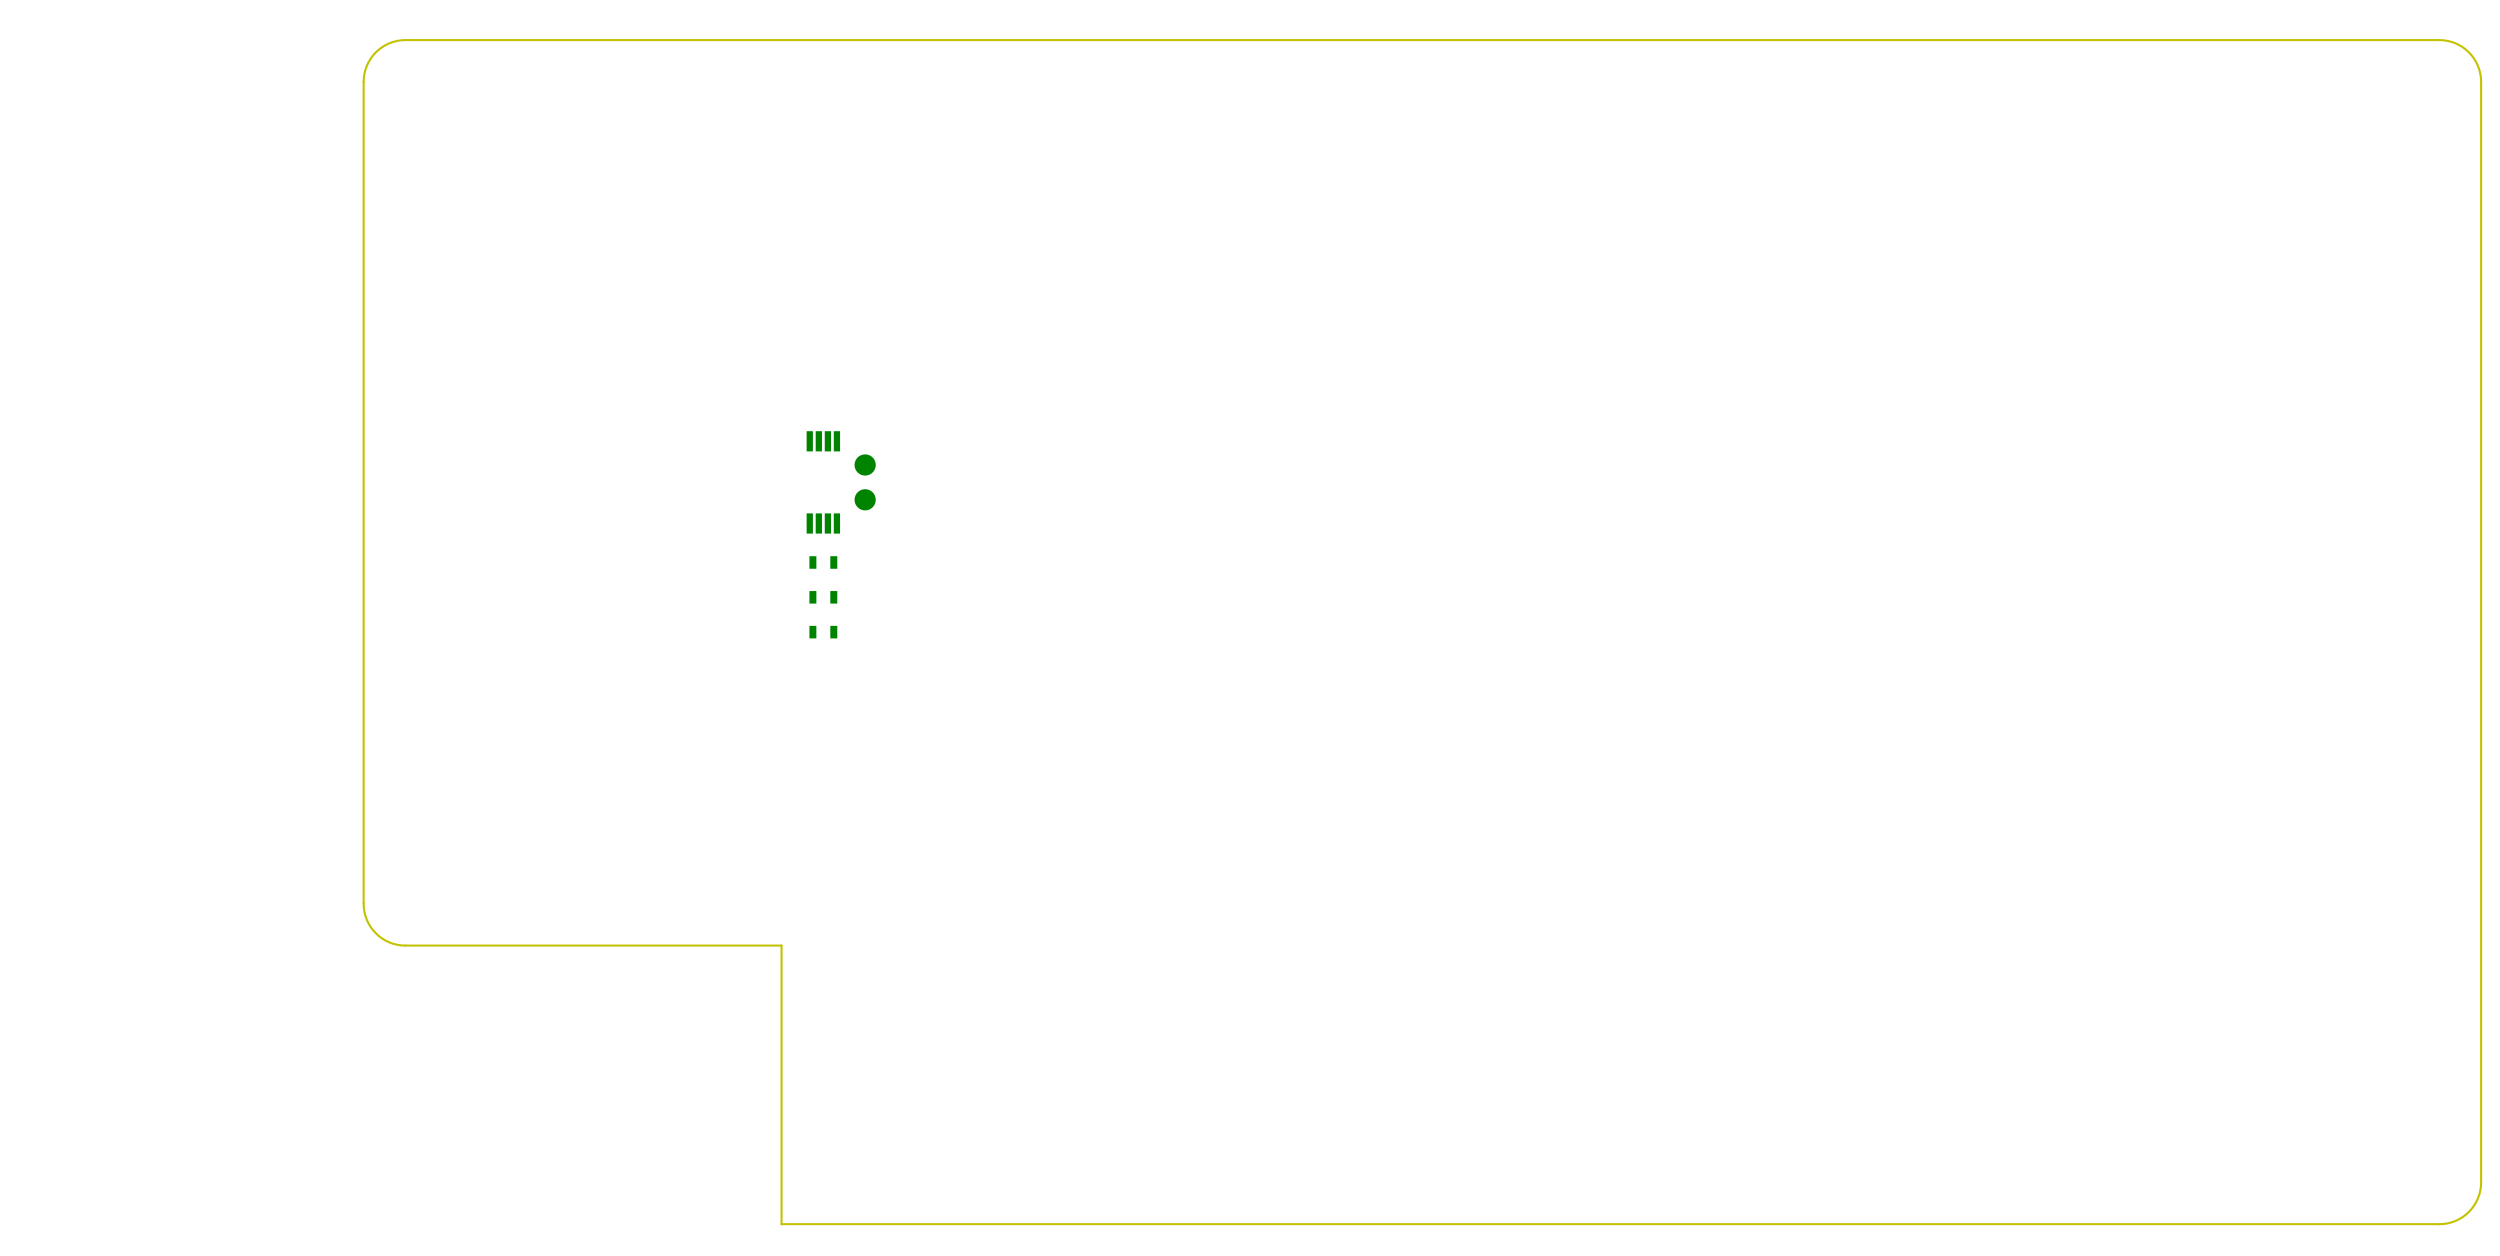
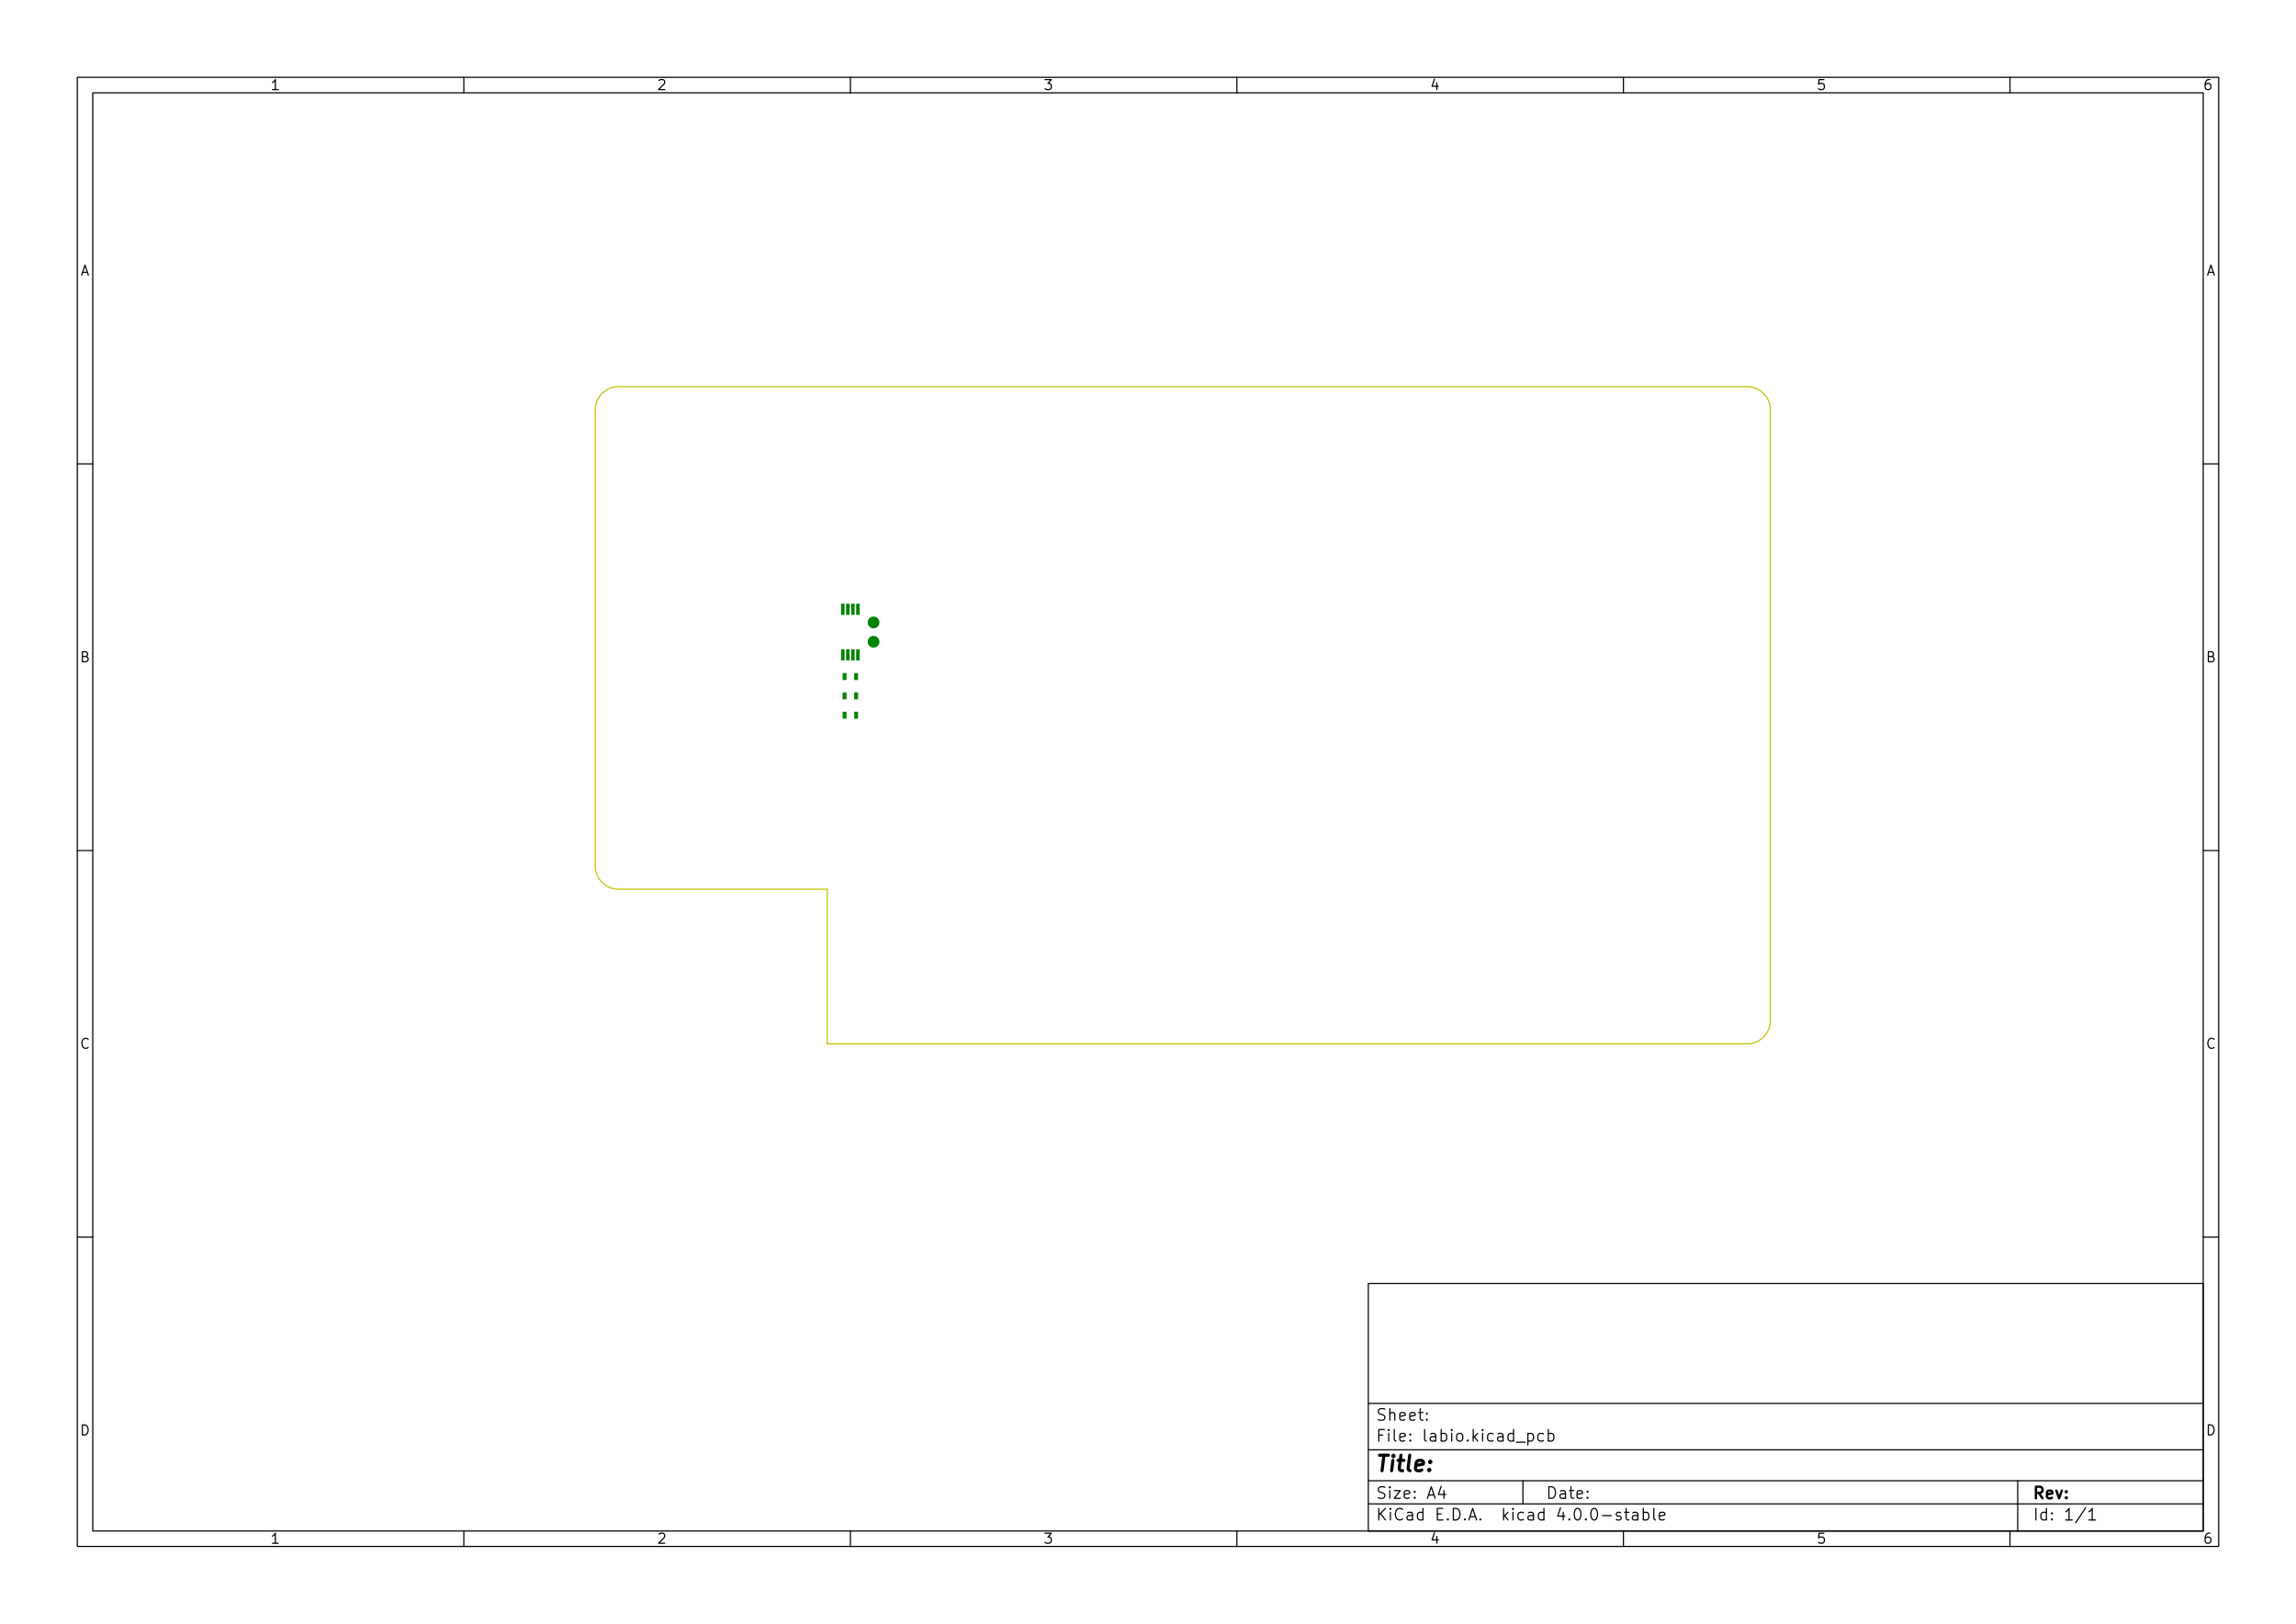
- <svg xmlns="http://www.w3.org/2000/svg" version="1.1" width="17.945cm" height="9.014cm" viewBox="0 0 70650 35490 ">
+ <svg xmlns="http://www.w3.org/2000/svg" version="1.1" width="29.7cm" height="21.001cm" viewBox="0 0 116930 82680 ">
  <g style="fill:#000000; fill-opacity:1;stroke:#000000; stroke-opacity:1; stroke-linecap:round; stroke-linejoin:round; " transform="translate(0 0) scale(1 1)">
</g>
-   <g style="fill:#C2C200; fill-opacity:0.0;  stroke:#C2C200; stroke-width:-0; stroke-opacity:1;  stroke-linecap:round; stroke-linejoin:round;">
- </g>
+   <g style="fill:#000000; fill-opacity:0.0;  stroke:#000000; stroke-width:-0; stroke-opacity:1;  stroke-linecap:round; stroke-linejoin:round;">
+ </g>
+   <g style="fill:#000000; fill-opacity:0.0;  stroke:#000000; stroke-width:39.37; stroke-opacity:1;  stroke-linecap:round; stroke-linejoin:round;">
+ </g>
+   <g style="fill:#000000; fill-opacity:0.0;  stroke:#000000; stroke-width:59.055; stroke-opacity:1;  stroke-linecap:round; stroke-linejoin:round;">
+     <rect x="69685.9" y="65357.2" width="42519.7" height="12598.4" rx="0" />
+   </g>
+   <g style="fill:#000000; fill-opacity:0.0;  stroke:#000000; stroke-width:39.37; stroke-opacity:1;  stroke-linecap:round; stroke-linejoin:round;">
+ </g>
+   <g style="fill:#000000; fill-opacity:0.0;  stroke:#000000; stroke-width:59.055; stroke-opacity:1;  stroke-linecap:round; stroke-linejoin:round;">
+     <rect x="3937.01" y="3937.01" width="109056" height="74806" rx="0" />
+   </g>
+   <g style="fill:#000000; fill-opacity:0.0;  stroke:#000000; stroke-width:39.37; stroke-opacity:1;  stroke-linecap:round; stroke-linejoin:round;">
+ </g>
+   <g style="fill:#000000; fill-opacity:0.0;  stroke:#000000; stroke-width:59.055; stroke-opacity:1;  stroke-linecap:round; stroke-linejoin:round;">
+     <rect x="4724.41" y="4724.41" width="107481" height="73231.2" rx="0" />
+   </g>
+   <g style="fill:#000000; fill-opacity:0.0;  stroke:#000000; stroke-width:39.37; stroke-opacity:1;  stroke-linecap:round; stroke-linejoin:round;">
+ </g>
+   <g style="fill:#000000; fill-opacity:0.0;  stroke:#000000; stroke-width:59.055; stroke-opacity:1;  stroke-linecap:round; stroke-linejoin:round;">
+     <path d="M23622 4724 L23622 3937 " />
+   </g>
+   <g style="fill:#000000; fill-opacity:0.0;  stroke:#000000; stroke-width:39.37; stroke-opacity:1;  stroke-linecap:round; stroke-linejoin:round;">
+ </g>
+   <g style="fill:#000000; fill-opacity:0.0;  stroke:#000000; stroke-width:59.055; stroke-opacity:1;  stroke-linecap:round; stroke-linejoin:round;">
+     <path d="M43307 4724 L43307 3937 " />
+   </g>
+   <g style="fill:#000000; fill-opacity:0.0;  stroke:#000000; stroke-width:39.37; stroke-opacity:1;  stroke-linecap:round; stroke-linejoin:round;">
+ </g>
+   <g style="fill:#000000; fill-opacity:0.0;  stroke:#000000; stroke-width:59.055; stroke-opacity:1;  stroke-linecap:round; stroke-linejoin:round;">
+     <path d="M62992 4724 L62992 3937 " />
+   </g>
+   <g style="fill:#000000; fill-opacity:0.0;  stroke:#000000; stroke-width:39.37; stroke-opacity:1;  stroke-linecap:round; stroke-linejoin:round;">
+ </g>
+   <g style="fill:#000000; fill-opacity:0.0;  stroke:#000000; stroke-width:59.055; stroke-opacity:1;  stroke-linecap:round; stroke-linejoin:round;">
+     <path d="M82677 4724 L82677 3937 " />
+   </g>
+   <g style="fill:#000000; fill-opacity:0.0;  stroke:#000000; stroke-width:39.37; stroke-opacity:1;  stroke-linecap:round; stroke-linejoin:round;">
+ </g>
+   <g style="fill:#000000; fill-opacity:0.0;  stroke:#000000; stroke-width:59.055; stroke-opacity:1;  stroke-linecap:round; stroke-linejoin:round;">
+     <path d="M102362 4724 L102362 3937 " />
+   </g>
+   <g style="fill:#000000; fill-opacity:0.0;  stroke:#000000; stroke-width:39.37; stroke-opacity:1;  stroke-linecap:round; stroke-linejoin:round;">
+ </g>
+   <g style="fill:#000000; fill-opacity:0.0;  stroke:#000000; stroke-width:59.055; stroke-opacity:1;  stroke-linecap:round; stroke-linejoin:round;">
+     <path d="M14169 4562 L13877 4562 " />
+     <path d="M14023 4562 L14023 4050 L13974 4123 L13925 4172 L13877 4196 " />
+   </g>
+   <g style="fill:#000000; fill-opacity:0.0;  stroke:#000000; stroke-width:39.37; stroke-opacity:1;  stroke-linecap:round; stroke-linejoin:round;">
+ </g>
+   <g style="fill:#000000; fill-opacity:0.0;  stroke:#000000; stroke-width:59.055; stroke-opacity:1;  stroke-linecap:round; stroke-linejoin:round;">
+     <path d="M33562 4099 L33586 4074 L33635 4050 L33757 4050 L33805 4074 L33830 4099 L33854 4147 L33854 4196 L33830 4269 L33537 4562 L33854 4562 " />
+   </g>
+   <g style="fill:#000000; fill-opacity:0.0;  stroke:#000000; stroke-width:39.37; stroke-opacity:1;  stroke-linecap:round; stroke-linejoin:round;">
+ </g>
+   <g style="fill:#000000; fill-opacity:0.0;  stroke:#000000; stroke-width:59.055; stroke-opacity:1;  stroke-linecap:round; stroke-linejoin:round;">
+     <path d="M53222 4050 L53539 4050 L53368 4245 L53442 4245 L53490 4269 L53515 4294 L53539 4342 L53539 4464 L53515 4513 L53490 4537 L53442 4562 L53295 4562 L53247 4537 L53222 4513 " />
+   </g>
+   <g style="fill:#000000; fill-opacity:0.0;  stroke:#000000; stroke-width:39.37; stroke-opacity:1;  stroke-linecap:round; stroke-linejoin:round;">
+ </g>
+   <g style="fill:#000000; fill-opacity:0.0;  stroke:#000000; stroke-width:59.055; stroke-opacity:1;  stroke-linecap:round; stroke-linejoin:round;">
+     <path d="M73175 4221 L73175 4562 " />
+     <path d="M73053 4026 L72932 4391 L73248 4391 " />
+   </g>
+   <g style="fill:#000000; fill-opacity:0.0;  stroke:#000000; stroke-width:39.37; stroke-opacity:1;  stroke-linecap:round; stroke-linejoin:round;">
+ </g>
+   <g style="fill:#000000; fill-opacity:0.0;  stroke:#000000; stroke-width:59.055; stroke-opacity:1;  stroke-linecap:round; stroke-linejoin:round;">
+     <path d="M92885 4050 L92641 4050 L92617 4294 L92641 4269 L92690 4245 L92812 4245 L92860 4269 L92885 4294 L92909 4342 L92909 4464 L92885 4513 L92860 4537 L92812 4562 L92690 4562 L92641 4537 L92617 4513 " />
+   </g>
+   <g style="fill:#000000; fill-opacity:0.0;  stroke:#000000; stroke-width:39.37; stroke-opacity:1;  stroke-linecap:round; stroke-linejoin:round;">
+ </g>
+   <g style="fill:#000000; fill-opacity:0.0;  stroke:#000000; stroke-width:59.055; stroke-opacity:1;  stroke-linecap:round; stroke-linejoin:round;">
+     <path d="M112545 4050 L112448 4050 L112399 4074 L112375 4099 L112326 4172 L112302 4269 L112302 4464 L112326 4513 L112350 4537 L112399 4562 L112497 4562 L112545 4537 L112570 4513 L112594 4464 L112594 4342 L112570 4294 L112545 4269 L112497 4245 L112399 4245 L112350 4269 L112326 4294 L112302 4342 " />
+   </g>
+   <g style="fill:#000000; fill-opacity:0.0;  stroke:#000000; stroke-width:39.37; stroke-opacity:1;  stroke-linecap:round; stroke-linejoin:round;">
+ </g>
+   <g style="fill:#000000; fill-opacity:0.0;  stroke:#000000; stroke-width:59.055; stroke-opacity:1;  stroke-linecap:round; stroke-linejoin:round;">
+     <path d="M23622 77955 L23622 78742 " />
+   </g>
+   <g style="fill:#000000; fill-opacity:0.0;  stroke:#000000; stroke-width:39.37; stroke-opacity:1;  stroke-linecap:round; stroke-linejoin:round;">
+ </g>
+   <g style="fill:#000000; fill-opacity:0.0;  stroke:#000000; stroke-width:59.055; stroke-opacity:1;  stroke-linecap:round; stroke-linejoin:round;">
+     <path d="M43307 77955 L43307 78742 " />
+   </g>
+   <g style="fill:#000000; fill-opacity:0.0;  stroke:#000000; stroke-width:39.37; stroke-opacity:1;  stroke-linecap:round; stroke-linejoin:round;">
+ </g>
+   <g style="fill:#000000; fill-opacity:0.0;  stroke:#000000; stroke-width:59.055; stroke-opacity:1;  stroke-linecap:round; stroke-linejoin:round;">
+     <path d="M62992 77955 L62992 78742 " />
+   </g>
+   <g style="fill:#000000; fill-opacity:0.0;  stroke:#000000; stroke-width:39.37; stroke-opacity:1;  stroke-linecap:round; stroke-linejoin:round;">
+ </g>
+   <g style="fill:#000000; fill-opacity:0.0;  stroke:#000000; stroke-width:59.055; stroke-opacity:1;  stroke-linecap:round; stroke-linejoin:round;">
+     <path d="M82677 77955 L82677 78742 " />
+   </g>
+   <g style="fill:#000000; fill-opacity:0.0;  stroke:#000000; stroke-width:39.37; stroke-opacity:1;  stroke-linecap:round; stroke-linejoin:round;">
+ </g>
+   <g style="fill:#000000; fill-opacity:0.0;  stroke:#000000; stroke-width:59.055; stroke-opacity:1;  stroke-linecap:round; stroke-linejoin:round;">
+     <path d="M102362 77955 L102362 78742 " />
+   </g>
+   <g style="fill:#000000; fill-opacity:0.0;  stroke:#000000; stroke-width:39.37; stroke-opacity:1;  stroke-linecap:round; stroke-linejoin:round;">
+ </g>
+   <g style="fill:#000000; fill-opacity:0.0;  stroke:#000000; stroke-width:59.055; stroke-opacity:1;  stroke-linecap:round; stroke-linejoin:round;">
+     <path d="M14169 78580 L13877 78580 " />
+     <path d="M14023 78580 L14023 78069 L13974 78142 L13925 78190 L13877 78215 " />
+   </g>
+   <g style="fill:#000000; fill-opacity:0.0;  stroke:#000000; stroke-width:39.37; stroke-opacity:1;  stroke-linecap:round; stroke-linejoin:round;">
+ </g>
+   <g style="fill:#000000; fill-opacity:0.0;  stroke:#000000; stroke-width:59.055; stroke-opacity:1;  stroke-linecap:round; stroke-linejoin:round;">
+     <path d="M33562 78117 L33586 78093 L33635 78069 L33757 78069 L33805 78093 L33830 78117 L33854 78166 L33854 78215 L33830 78288 L33537 78580 L33854 78580 " />
+   </g>
+   <g style="fill:#000000; fill-opacity:0.0;  stroke:#000000; stroke-width:39.37; stroke-opacity:1;  stroke-linecap:round; stroke-linejoin:round;">
+ </g>
+   <g style="fill:#000000; fill-opacity:0.0;  stroke:#000000; stroke-width:59.055; stroke-opacity:1;  stroke-linecap:round; stroke-linejoin:round;">
+     <path d="M53222 78069 L53539 78069 L53368 78263 L53442 78263 L53490 78288 L53515 78312 L53539 78361 L53539 78483 L53515 78532 L53490 78556 L53442 78580 L53295 78580 L53247 78556 L53222 78532 " />
+   </g>
+   <g style="fill:#000000; fill-opacity:0.0;  stroke:#000000; stroke-width:39.37; stroke-opacity:1;  stroke-linecap:round; stroke-linejoin:round;">
+ </g>
+   <g style="fill:#000000; fill-opacity:0.0;  stroke:#000000; stroke-width:59.055; stroke-opacity:1;  stroke-linecap:round; stroke-linejoin:round;">
+     <path d="M73175 78239 L73175 78580 " />
+     <path d="M73053 78044 L72932 78410 L73248 78410 " />
+   </g>
+   <g style="fill:#000000; fill-opacity:0.0;  stroke:#000000; stroke-width:39.37; stroke-opacity:1;  stroke-linecap:round; stroke-linejoin:round;">
+ </g>
+   <g style="fill:#000000; fill-opacity:0.0;  stroke:#000000; stroke-width:59.055; stroke-opacity:1;  stroke-linecap:round; stroke-linejoin:round;">
+     <path d="M92885 78069 L92641 78069 L92617 78312 L92641 78288 L92690 78263 L92812 78263 L92860 78288 L92885 78312 L92909 78361 L92909 78483 L92885 78532 L92860 78556 L92812 78580 L92690 78580 L92641 78556 L92617 78532 " />
+   </g>
+   <g style="fill:#000000; fill-opacity:0.0;  stroke:#000000; stroke-width:39.37; stroke-opacity:1;  stroke-linecap:round; stroke-linejoin:round;">
+ </g>
+   <g style="fill:#000000; fill-opacity:0.0;  stroke:#000000; stroke-width:59.055; stroke-opacity:1;  stroke-linecap:round; stroke-linejoin:round;">
+     <path d="M112545 78069 L112448 78069 L112399 78093 L112375 78117 L112326 78190 L112302 78288 L112302 78483 L112326 78532 L112350 78556 L112399 78580 L112497 78580 L112545 78556 L112570 78532 L112594 78483 L112594 78361 L112570 78312 L112545 78288 L112497 78263 L112399 78263 L112350 78288 L112326 78312 L112302 78361 " />
+   </g>
+   <g style="fill:#000000; fill-opacity:0.0;  stroke:#000000; stroke-width:39.37; stroke-opacity:1;  stroke-linecap:round; stroke-linejoin:round;">
+ </g>
+   <g style="fill:#000000; fill-opacity:0.0;  stroke:#000000; stroke-width:59.055; stroke-opacity:1;  stroke-linecap:round; stroke-linejoin:round;">
+     <path d="M3937 23622 L4724 23622 " />
+   </g>
+   <g style="fill:#000000; fill-opacity:0.0;  stroke:#000000; stroke-width:39.37; stroke-opacity:1;  stroke-linecap:round; stroke-linejoin:round;">
+ </g>
+   <g style="fill:#000000; fill-opacity:0.0;  stroke:#000000; stroke-width:59.055; stroke-opacity:1;  stroke-linecap:round; stroke-linejoin:round;">
+     <path d="M3937 43307 L4724 43307 " />
+   </g>
+   <g style="fill:#000000; fill-opacity:0.0;  stroke:#000000; stroke-width:39.37; stroke-opacity:1;  stroke-linecap:round; stroke-linejoin:round;">
+ </g>
+   <g style="fill:#000000; fill-opacity:0.0;  stroke:#000000; stroke-width:59.055; stroke-opacity:1;  stroke-linecap:round; stroke-linejoin:round;">
+     <path d="M3937 62992 L4724 62992 " />
+   </g>
+   <g style="fill:#000000; fill-opacity:0.0;  stroke:#000000; stroke-width:39.37; stroke-opacity:1;  stroke-linecap:round; stroke-linejoin:round;">
+ </g>
+   <g style="fill:#000000; fill-opacity:0.0;  stroke:#000000; stroke-width:59.055; stroke-opacity:1;  stroke-linecap:round; stroke-linejoin:round;">
+     <path d="M4208 13864 L4452 13864 " />
+     <path d="M4160 14011 L4330 13499 L4501 14011 " />
+   </g>
+   <g style="fill:#000000; fill-opacity:0.0;  stroke:#000000; stroke-width:39.37; stroke-opacity:1;  stroke-linecap:round; stroke-linejoin:round;">
+ </g>
+   <g style="fill:#000000; fill-opacity:0.0;  stroke:#000000; stroke-width:59.055; stroke-opacity:1;  stroke-linecap:round; stroke-linejoin:round;">
+     <path d="M4367 33428 L4440 33452 L4464 33476 L4489 33525 L4489 33598 L4464 33647 L4440 33671 L4391 33696 L4196 33696 L4196 33184 L4367 33184 L4416 33208 L4440 33233 L4464 33281 L4464 33330 L4440 33379 L4416 33403 L4367 33428 L4196 33428 " />
+   </g>
+   <g style="fill:#000000; fill-opacity:0.0;  stroke:#000000; stroke-width:39.37; stroke-opacity:1;  stroke-linecap:round; stroke-linejoin:round;">
+ </g>
+   <g style="fill:#000000; fill-opacity:0.0;  stroke:#000000; stroke-width:59.055; stroke-opacity:1;  stroke-linecap:round; stroke-linejoin:round;">
+     <path d="M4489 53332 L4464 53356 L4391 53381 L4342 53381 L4269 53356 L4221 53308 L4196 53259 L4172 53161 L4172 53088 L4196 52991 L4221 52942 L4269 52893 L4342 52869 L4391 52869 L4464 52893 L4489 52918 " />
+   </g>
+   <g style="fill:#000000; fill-opacity:0.0;  stroke:#000000; stroke-width:39.37; stroke-opacity:1;  stroke-linecap:round; stroke-linejoin:round;">
+ </g>
+   <g style="fill:#000000; fill-opacity:0.0;  stroke:#000000; stroke-width:59.055; stroke-opacity:1;  stroke-linecap:round; stroke-linejoin:round;">
+     <path d="M4196 73066 L4196 72554 L4318 72554 L4391 72578 L4440 72627 L4464 72676 L4489 72773 L4489 72846 L4464 72944 L4440 72993 L4391 73041 L4318 73066 L4196 73066 " />
+   </g>
+   <g style="fill:#000000; fill-opacity:0.0;  stroke:#000000; stroke-width:39.37; stroke-opacity:1;  stroke-linecap:round; stroke-linejoin:round;">
+ </g>
+   <g style="fill:#000000; fill-opacity:0.0;  stroke:#000000; stroke-width:59.055; stroke-opacity:1;  stroke-linecap:round; stroke-linejoin:round;">
+     <path d="M112992 23622 L112205 23622 " />
+   </g>
+   <g style="fill:#000000; fill-opacity:0.0;  stroke:#000000; stroke-width:39.37; stroke-opacity:1;  stroke-linecap:round; stroke-linejoin:round;">
+ </g>
+   <g style="fill:#000000; fill-opacity:0.0;  stroke:#000000; stroke-width:59.055; stroke-opacity:1;  stroke-linecap:round; stroke-linejoin:round;">
+     <path d="M112992 43307 L112205 43307 " />
+   </g>
+   <g style="fill:#000000; fill-opacity:0.0;  stroke:#000000; stroke-width:39.37; stroke-opacity:1;  stroke-linecap:round; stroke-linejoin:round;">
+ </g>
+   <g style="fill:#000000; fill-opacity:0.0;  stroke:#000000; stroke-width:59.055; stroke-opacity:1;  stroke-linecap:round; stroke-linejoin:round;">
+     <path d="M112992 62992 L112205 62992 " />
+   </g>
+   <g style="fill:#000000; fill-opacity:0.0;  stroke:#000000; stroke-width:39.37; stroke-opacity:1;  stroke-linecap:round; stroke-linejoin:round;">
+ </g>
+   <g style="fill:#000000; fill-opacity:0.0;  stroke:#000000; stroke-width:59.055; stroke-opacity:1;  stroke-linecap:round; stroke-linejoin:round;">
+     <path d="M112477 13864 L112721 13864 " />
+     <path d="M112428 14011 L112599 13499 L112769 14011 " />
+   </g>
+   <g style="fill:#000000; fill-opacity:0.0;  stroke:#000000; stroke-width:39.37; stroke-opacity:1;  stroke-linecap:round; stroke-linejoin:round;">
+ </g>
+   <g style="fill:#000000; fill-opacity:0.0;  stroke:#000000; stroke-width:59.055; stroke-opacity:1;  stroke-linecap:round; stroke-linejoin:round;">
+     <path d="M112635 33428 L112708 33452 L112733 33476 L112757 33525 L112757 33598 L112733 33647 L112708 33671 L112660 33696 L112465 33696 L112465 33184 L112635 33184 L112684 33208 L112708 33233 L112733 33281 L112733 33330 L112708 33379 L112684 33403 L112635 33428 L112465 33428 " />
+   </g>
+   <g style="fill:#000000; fill-opacity:0.0;  stroke:#000000; stroke-width:39.37; stroke-opacity:1;  stroke-linecap:round; stroke-linejoin:round;">
+ </g>
+   <g style="fill:#000000; fill-opacity:0.0;  stroke:#000000; stroke-width:59.055; stroke-opacity:1;  stroke-linecap:round; stroke-linejoin:round;">
+     <path d="M112757 53332 L112733 53356 L112660 53381 L112611 53381 L112538 53356 L112489 53308 L112465 53259 L112440 53161 L112440 53088 L112465 52991 L112489 52942 L112538 52893 L112611 52869 L112660 52869 L112733 52893 L112757 52918 " />
+   </g>
+   <g style="fill:#000000; fill-opacity:0.0;  stroke:#000000; stroke-width:39.37; stroke-opacity:1;  stroke-linecap:round; stroke-linejoin:round;">
+ </g>
+   <g style="fill:#000000; fill-opacity:0.0;  stroke:#000000; stroke-width:59.055; stroke-opacity:1;  stroke-linecap:round; stroke-linejoin:round;">
+     <path d="M112465 73066 L112465 72554 L112587 72554 L112660 72578 L112708 72627 L112733 72676 L112757 72773 L112757 72846 L112733 72944 L112708 72993 L112660 73041 L112587 73066 L112465 73066 " />
+   </g>
+   <g style="fill:#000000; fill-opacity:0.0;  stroke:#000000; stroke-width:39.37; stroke-opacity:1;  stroke-linecap:round; stroke-linejoin:round;">
+ </g>
+   <g style="fill:#000000; fill-opacity:0.0;  stroke:#000000; stroke-width:59.055; stroke-opacity:1;  stroke-linecap:round; stroke-linejoin:round;">
+     <path d="M78881 76293 L78881 75703 L79022 75703 L79106 75731 L79162 75787 L79190 75843 L79219 75956 L79219 76040 L79190 76153 L79162 76209 L79106 76265 L79022 76293 L78881 76293 " />
+     <path d="M79725 76293 L79725 75984 L79697 75928 L79640 75899 L79528 75899 L79472 75928 " />
+     <path d="M79725 76265 L79669 76293 L79528 76293 L79472 76265 L79444 76209 L79444 76153 L79472 76096 L79528 76068 L79669 76068 L79725 76040 " />
+     <path d="M79922 75899 L80147 75899 " />
+     <path d="M80006 75703 L80006 76209 L80034 76265 L80090 76293 L80147 76293 " />
+     <path d="M80568 76265 L80512 76293 L80400 76293 L80343 76265 L80315 76209 L80315 75984 L80343 75928 L80400 75899 L80512 75899 L80568 75928 L80597 75984 L80597 76040 L80315 76096 " />
+     <path d="M80850 76237 L80878 76265 L80850 76293 L80822 76265 L80850 76237 L80850 76293 " />
+     <path d="M80850 75928 L80878 75956 L80850 75984 L80822 75956 L80850 75928 L80850 75984 " />
+   </g>
+   <g style="fill:#000000; fill-opacity:0.0;  stroke:#000000; stroke-width:39.37; stroke-opacity:1;  stroke-linecap:round; stroke-linejoin:round;">
+ </g>
+   <g style="fill:#000000; fill-opacity:0.0;  stroke:#000000; stroke-width:59.055; stroke-opacity:1;  stroke-linecap:round; stroke-linejoin:round;">
+     <path d="M69685 76577 L112205 76577 " />
+   </g>
+   <g style="fill:#000000; fill-opacity:0.0;  stroke:#000000; stroke-width:39.37; stroke-opacity:1;  stroke-linecap:round; stroke-linejoin:round;">
+ </g>
+   <g style="fill:#000000; fill-opacity:0.0;  stroke:#000000; stroke-width:59.055; stroke-opacity:1;  stroke-linecap:round; stroke-linejoin:round;">
+     <path d="M70220 77395 L70220 76805 " />
+     <path d="M70557 77395 L70304 77058 " />
+     <path d="M70557 76805 L70220 77142 " />
+     <path d="M70810 77395 L70810 77002 " />
+     <path d="M70810 76805 L70782 76833 L70810 76861 L70838 76833 L70810 76805 L70810 76861 " />
+     <path d="M71429 77339 L71401 77367 L71316 77395 L71260 77395 L71176 77367 L71120 77311 L71091 77255 L71063 77142 L71063 77058 L71091 76946 L71120 76889 L71176 76833 L71260 76805 L71316 76805 L71401 76833 L71429 76861 " />
+     <path d="M71935 77395 L71935 77086 L71907 77030 L71851 77002 L71738 77002 L71682 77030 " />
+     <path d="M71935 77367 L71879 77395 L71738 77395 L71682 77367 L71654 77311 L71654 77255 L71682 77199 L71738 77171 L71879 77171 L71935 77142 " />
+     <path d="M72469 77395 L72469 76805 " />
+     <path d="M72469 77367 L72413 77395 L72301 77395 L72244 77367 L72216 77339 L72188 77283 L72188 77114 L72216 77058 L72244 77030 L72301 77002 L72413 77002 L72469 77030 " />
+     <path d="M73201 77086 L73397 77086 " />
+     <path d="M73482 77395 L73201 77395 L73201 76805 L73482 76805 " />
+     <path d="M73735 77339 L73763 77367 L73735 77395 L73707 77367 L73735 77339 L73735 77395 " />
+     <path d="M74016 77395 L74016 76805 L74157 76805 L74241 76833 L74297 76889 L74325 76946 L74354 77058 L74354 77142 L74325 77255 L74297 77311 L74241 77367 L74157 77395 L74016 77395 " />
+     <path d="M74607 77339 L74635 77367 L74607 77395 L74579 77367 L74607 77339 L74607 77395 " />
+     <path d="M74860 77227 L75141 77227 " />
+     <path d="M74804 77395 L75000 76805 L75197 77395 " />
+     <path d="M75394 77339 L75422 77367 L75394 77395 L75366 77367 L75394 77339 L75394 77395 " />
+     <path d="M76575 77395 L76575 76805 " />
+     <path d="M76631 77171 L76800 77395 " />
+     <path d="M76800 77002 L76575 77227 " />
+     <path d="M77053 77395 L77053 77002 " />
+     <path d="M77053 76805 L77025 76833 L77053 76861 L77081 76833 L77053 76805 L77053 76861 " />
+     <path d="M77588 77367 L77531 77395 L77419 77395 L77363 77367 L77334 77339 L77306 77283 L77306 77114 L77334 77058 L77363 77030 L77419 77002 L77531 77002 L77588 77030 " />
+     <path d="M78094 77395 L78094 77086 L78066 77030 L78009 77002 L77897 77002 L77841 77030 " />
+     <path d="M78094 77367 L78037 77395 L77897 77395 L77841 77367 L77813 77311 L77813 77255 L77841 77199 L77897 77171 L78037 77171 L78094 77142 " />
+     <path d="M78628 77395 L78628 76805 " />
+     <path d="M78628 77367 L78572 77395 L78459 77395 L78403 77367 L78375 77339 L78347 77283 L78347 77114 L78375 77058 L78403 77030 L78459 77002 L78572 77002 L78628 77030 " />
+     <path d="M79612 77002 L79612 77395 " />
+     <path d="M79472 76777 L79331 77199 L79697 77199 " />
+     <path d="M79922 77339 L79950 77367 L79922 77395 L79894 77367 L79922 77339 L79922 77395 " />
+     <path d="M80315 76805 L80372 76805 L80428 76833 L80456 76861 L80484 76917 L80512 77030 L80512 77171 L80484 77283 L80456 77339 L80428 77367 L80372 77395 L80315 77395 L80259 77367 L80231 77339 L80203 77283 L80175 77171 L80175 77030 L80203 76917 L80231 76861 L80259 76833 L80315 76805 " />
+     <path d="M80765 77339 L80793 77367 L80765 77395 L80737 77367 L80765 77339 L80765 77395 " />
+     <path d="M81159 76805 L81215 76805 L81271 76833 L81300 76861 L81328 76917 L81356 77030 L81356 77171 L81328 77283 L81300 77339 L81271 77367 L81215 77395 L81159 77395 L81103 77367 L81075 77339 L81046 77283 L81018 77171 L81018 77030 L81046 76917 L81075 76861 L81103 76833 L81159 76805 " />
+     <path d="M81609 77171 L82059 77171 " />
+     <path d="M82312 77367 L82368 77395 L82481 77395 L82537 77367 L82565 77311 L82565 77283 L82537 77227 L82481 77199 L82396 77199 L82340 77171 L82312 77114 L82312 77086 L82340 77030 L82396 77002 L82481 77002 L82537 77030 " />
+     <path d="M82734 77002 L82959 77002 " />
+     <path d="M82818 76805 L82818 77311 L82846 77367 L82903 77395 L82959 77395 " />
+     <path d="M83409 77395 L83409 77086 L83381 77030 L83324 77002 L83212 77002 L83156 77030 " />
+     <path d="M83409 77367 L83352 77395 L83212 77395 L83156 77367 L83127 77311 L83127 77255 L83156 77199 L83212 77171 L83352 77171 L83409 77142 " />
+     <path d="M83690 77395 L83690 76805 " />
+     <path d="M83690 77030 L83746 77002 L83859 77002 L83915 77030 L83943 77058 L83971 77114 L83971 77283 L83943 77339 L83915 77367 L83859 77395 L83746 77395 L83690 77367 " />
+     <path d="M84309 77395 L84252 77367 L84224 77311 L84224 76805 " />
+     <path d="M84759 77367 L84702 77395 L84590 77395 L84534 77367 L84505 77311 L84505 77086 L84534 77030 L84590 77002 L84702 77002 L84759 77030 L84787 77086 L84787 77142 L84505 77199 " />
+   </g>
+   <g style="fill:#000000; fill-opacity:0.0;  stroke:#000000; stroke-width:39.37; stroke-opacity:1;  stroke-linecap:round; stroke-linejoin:round;">
+ </g>
+   <g style="fill:#000000; fill-opacity:0.0;  stroke:#000000; stroke-width:59.055; stroke-opacity:1;  stroke-linecap:round; stroke-linejoin:round;">
+     <path d="M69685 75396 L112205 75396 " />
+   </g>
+   <g style="fill:#000000; fill-opacity:0.0;  stroke:#000000; stroke-width:39.37; stroke-opacity:1;  stroke-linecap:round; stroke-linejoin:round;">
+ </g>
+   <g style="fill:#000000; fill-opacity:0.0;  stroke:#000000; stroke-width:118.11; stroke-opacity:1;  stroke-linecap:round; stroke-linejoin:round;">
+     <path d="M104022 76293 L103825 76012 " />
+     <path d="M103684 76293 L103684 75703 L103909 75703 L103965 75731 L103994 75759 L104022 75815 L104022 75899 L103994 75956 L103965 75984 L103909 76012 L103684 76012 " />
+     <path d="M104500 76265 L104444 76293 L104331 76293 L104275 76265 L104247 76209 L104247 75984 L104275 75928 L104331 75899 L104444 75899 L104500 75928 L104528 75984 L104528 76040 L104247 76096 " />
+     <path d="M104725 75899 L104865 76293 L105006 75899 " />
+     <path d="M105231 76237 L105259 76265 L105231 76293 L105203 76265 L105231 76237 L105231 76293 " />
+     <path d="M105231 75928 L105259 75956 L105231 75984 L105203 75956 L105231 75928 L105231 75984 " />
+   </g>
+   <g style="fill:#000000; fill-opacity:0.0;  stroke:#000000; stroke-width:39.37; stroke-opacity:1;  stroke-linecap:round; stroke-linejoin:round;">
+ </g>
+   <g style="fill:#000000; fill-opacity:0.0;  stroke:#000000; stroke-width:59.055; stroke-opacity:1;  stroke-linecap:round; stroke-linejoin:round;">
+     <path d="M70192 76265 L70276 76293 L70417 76293 L70473 76265 L70501 76237 L70529 76181 L70529 76124 L70501 76068 L70473 76040 L70417 76012 L70304 75984 L70248 75956 L70220 75928 L70192 75871 L70192 75815 L70220 75759 L70248 75731 L70304 75703 L70445 75703 L70529 75731 " />
+     <path d="M70782 76293 L70782 75899 " />
+     <path d="M70782 75703 L70754 75731 L70782 75759 L70810 75731 L70782 75703 L70782 75759 " />
+     <path d="M71007 75899 L71316 75899 L71007 76293 L71316 76293 " />
+     <path d="M71766 76265 L71710 76293 L71598 76293 L71541 76265 L71513 76209 L71513 75984 L71541 75928 L71598 75899 L71710 75899 L71766 75928 L71795 75984 L71795 76040 L71513 76096 " />
+     <path d="M72048 76237 L72076 76265 L72048 76293 L72019 76265 L72048 76237 L72048 76293 " />
+     <path d="M72048 75928 L72076 75956 L72048 75984 L72019 75956 L72048 75928 L72048 75984 " />
+     <path d="M72751 76124 L73032 76124 " />
+     <path d="M72694 76293 L72891 75703 L73088 76293 " />
+     <path d="M73538 75899 L73538 76293 " />
+     <path d="M73397 75674 L73257 76096 L73622 76096 " />
+   </g>
+   <g style="fill:#000000; fill-opacity:0.0;  stroke:#000000; stroke-width:39.37; stroke-opacity:1;  stroke-linecap:round; stroke-linejoin:round;">
+ </g>
+   <g style="fill:#000000; fill-opacity:0.0;  stroke:#000000; stroke-width:59.055; stroke-opacity:1;  stroke-linecap:round; stroke-linejoin:round;">
+     <path d="M103684 77395 L103684 76805 " />
+     <path d="M104219 77395 L104219 76805 " />
+     <path d="M104219 77367 L104162 77395 L104050 77395 L103994 77367 L103965 77339 L103937 77283 L103937 77114 L103965 77058 L103994 77030 L104050 77002 L104162 77002 L104219 77030 " />
+     <path d="M104500 77339 L104528 77367 L104500 77395 L104472 77367 L104500 77339 L104500 77395 " />
+     <path d="M104500 77030 L104528 77058 L104500 77086 L104472 77058 L104500 77030 L104500 77086 " />
+     <path d="M105540 77395 L105203 77395 " />
+     <path d="M105372 77395 L105372 76805 L105315 76889 L105259 76946 L105203 76974 " />
+     <path d="M106215 76777 L105709 77536 " />
+     <path d="M106721 77395 L106384 77395 " />
+     <path d="M106553 77395 L106553 76805 L106496 76889 L106440 76946 L106384 76974 " />
+   </g>
+   <g style="fill:#000000; fill-opacity:0.0;  stroke:#000000; stroke-width:39.37; stroke-opacity:1;  stroke-linecap:round; stroke-linejoin:round;">
+ </g>
+   <g style="fill:#000000; fill-opacity:0.0;  stroke:#000000; stroke-width:59.055; stroke-opacity:1;  stroke-linecap:round; stroke-linejoin:round;">
+     <path d="M69685 73821 L112205 73821 " />
+   </g>
+   <g style="fill:#000000; fill-opacity:0.0;  stroke:#000000; stroke-width:39.37; stroke-opacity:1;  stroke-linecap:round; stroke-linejoin:round;">
+ </g>
+   <g style="fill:#000000; fill-opacity:0.0;  stroke:#000000; stroke-width:157.48; stroke-opacity:1;  stroke-linecap:round; stroke-linejoin:round;">
+     <path d="M70257 74099 L70707 74099 " />
+     <path d="M70384 74886 L70482 74099 " />
+     <path d="M70871 74886 L70937 74361 " />
+     <path d="M70970 74099 L70927 74136 L70960 74174 L71002 74136 L70970 74099 L70960 74174 " />
+     <path d="M71199 74361 L71499 74361 " />
+     <path d="M71345 74099 L71260 74774 L71288 74849 L71359 74886 L71434 74886 " />
+     <path d="M71809 74886 L71738 74849 L71710 74774 L71795 74099 " />
+     <path d="M72413 74849 L72334 74886 L72184 74886 L72113 74849 L72085 74774 L72123 74474 L72169 74399 L72249 74361 L72399 74361 L72469 74399 L72498 74474 L72488 74549 L72104 74624 " />
+     <path d="M72793 74811 L72826 74849 L72783 74886 L72751 74849 L72793 74811 L72783 74886 " />
+     <path d="M72844 74399 L72877 74436 L72835 74474 L72802 74436 L72844 74399 L72835 74474 " />
+   </g>
+   <g style="fill:#000000; fill-opacity:0.0;  stroke:#000000; stroke-width:39.37; stroke-opacity:1;  stroke-linecap:round; stroke-linejoin:round;">
+ </g>
+   <g style="fill:#000000; fill-opacity:0.0;  stroke:#000000; stroke-width:59.055; stroke-opacity:1;  stroke-linecap:round; stroke-linejoin:round;">
+     <path d="M70417 73070 L70220 73070 " />
+     <path d="M70220 73380 L70220 72789 L70501 72789 " />
+     <path d="M70726 73380 L70726 72986 " />
+     <path d="M70726 72789 L70698 72817 L70726 72845 L70754 72817 L70726 72789 L70726 72845 " />
+     <path d="M71091 73380 L71035 73352 L71007 73295 L71007 72789 " />
+     <path d="M71541 73352 L71485 73380 L71373 73380 L71316 73352 L71288 73295 L71288 73070 L71316 73014 L71373 72986 L71485 72986 L71541 73014 L71570 73070 L71570 73127 L71288 73183 " />
+     <path d="M71823 73323 L71851 73352 L71823 73380 L71795 73352 L71823 73323 L71823 73380 " />
+     <path d="M71823 73014 L71851 73042 L71823 73070 L71795 73042 L71823 73014 L71823 73070 " />
+     <path d="M72638 73380 L72582 73352 L72554 73295 L72554 72789 " />
+     <path d="M73116 73380 L73116 73070 L73088 73014 L73032 72986 L72919 72986 L72863 73014 " />
+     <path d="M73116 73352 L73060 73380 L72919 73380 L72863 73352 L72835 73295 L72835 73239 L72863 73183 L72919 73155 L73060 73155 L73116 73127 " />
+     <path d="M73397 73380 L73397 72789 " />
+     <path d="M73397 73014 L73454 72986 L73566 72986 L73622 73014 L73651 73042 L73679 73099 L73679 73267 L73651 73323 L73622 73352 L73566 73380 L73454 73380 L73397 73352 " />
+     <path d="M73932 73380 L73932 72986 " />
+     <path d="M73932 72789 L73904 72817 L73932 72845 L73960 72817 L73932 72789 L73932 72845 " />
+     <path d="M74297 73380 L74241 73352 L74213 73323 L74185 73267 L74185 73099 L74213 73042 L74241 73014 L74297 72986 L74382 72986 L74438 73014 L74466 73042 L74494 73099 L74494 73267 L74466 73323 L74438 73352 L74382 73380 L74297 73380 " />
+     <path d="M74747 73323 L74775 73352 L74747 73380 L74719 73352 L74747 73323 L74747 73380 " />
+     <path d="M75028 73380 L75028 72789 " />
+     <path d="M75085 73155 L75253 73380 " />
+     <path d="M75253 72986 L75028 73211 " />
+     <path d="M75507 73380 L75507 72986 " />
+     <path d="M75507 72789 L75478 72817 L75507 72845 L75535 72817 L75507 72789 L75507 72845 " />
+     <path d="M76041 73352 L75985 73380 L75872 73380 L75816 73352 L75788 73323 L75760 73267 L75760 73099 L75788 73042 L75816 73014 L75872 72986 L75985 72986 L76041 73014 " />
+     <path d="M76547 73380 L76547 73070 L76519 73014 L76463 72986 L76350 72986 L76294 73014 " />
+     <path d="M76547 73352 L76491 73380 L76350 73380 L76294 73352 L76266 73295 L76266 73239 L76294 73183 L76350 73155 L76491 73155 L76547 73127 " />
+     <path d="M77081 73380 L77081 72789 " />
+     <path d="M77081 73352 L77025 73380 L76913 73380 L76856 73352 L76828 73323 L76800 73267 L76800 73099 L76828 73042 L76856 73014 L76913 72986 L77025 72986 L77081 73014 " />
+     <path d="M77222 73436 L77672 73436 " />
+     <path d="M77813 72986 L77813 73577 " />
+     <path d="M77813 73014 L77869 72986 L77981 72986 L78037 73014 L78066 73042 L78094 73099 L78094 73267 L78066 73323 L78037 73352 L77981 73380 L77869 73380 L77813 73352 " />
+     <path d="M78600 73352 L78544 73380 L78431 73380 L78375 73352 L78347 73323 L78319 73267 L78319 73099 L78347 73042 L78375 73014 L78431 72986 L78544 72986 L78600 73014 " />
+     <path d="M78853 73380 L78853 72789 " />
+     <path d="M78853 73014 L78909 72986 L79022 72986 L79078 73014 L79106 73042 L79134 73099 L79134 73267 L79106 73323 L79078 73352 L79022 73380 L78909 73380 L78853 73352 " />
+   </g>
+   <g style="fill:#000000; fill-opacity:0.0;  stroke:#000000; stroke-width:39.37; stroke-opacity:1;  stroke-linecap:round; stroke-linejoin:round;">
+ </g>
+   <g style="fill:#000000; fill-opacity:0.0;  stroke:#000000; stroke-width:59.055; stroke-opacity:1;  stroke-linecap:round; stroke-linejoin:round;">
+     <path d="M69685 71459 L112205 71459 " />
+   </g>
+   <g style="fill:#000000; fill-opacity:0.0;  stroke:#000000; stroke-width:39.37; stroke-opacity:1;  stroke-linecap:round; stroke-linejoin:round;">
+ </g>
+   <g style="fill:#000000; fill-opacity:0.0;  stroke:#000000; stroke-width:59.055; stroke-opacity:1;  stroke-linecap:round; stroke-linejoin:round;">
+     <path d="M70192 72289 L70276 72317 L70417 72317 L70473 72289 L70501 72260 L70529 72204 L70529 72148 L70501 72092 L70473 72064 L70417 72036 L70304 72007 L70248 71979 L70220 71951 L70192 71895 L70192 71839 L70220 71782 L70248 71754 L70304 71726 L70445 71726 L70529 71754 " />
+     <path d="M70782 72317 L70782 71726 " />
+     <path d="M71035 72317 L71035 72007 L71007 71951 L70951 71923 L70867 71923 L70810 71951 L70782 71979 " />
+     <path d="M71541 72289 L71485 72317 L71373 72317 L71316 72289 L71288 72232 L71288 72007 L71316 71951 L71373 71923 L71485 71923 L71541 71951 L71570 72007 L71570 72064 L71288 72120 " />
+     <path d="M72048 72289 L71991 72317 L71879 72317 L71823 72289 L71795 72232 L71795 72007 L71823 71951 L71879 71923 L71991 71923 L72048 71951 L72076 72007 L72076 72064 L71795 72120 " />
+     <path d="M72244 71923 L72469 71923 " />
+     <path d="M72329 71726 L72329 72232 L72357 72289 L72413 72317 L72469 72317 " />
+     <path d="M72666 72260 L72694 72289 L72666 72317 L72638 72289 L72666 72260 L72666 72317 " />
+     <path d="M72666 71951 L72694 71979 L72666 72007 L72638 71979 L72666 71951 L72666 72007 " />
+   </g>
+   <g style="fill:#000000; fill-opacity:0.0;  stroke:#000000; stroke-width:39.37; stroke-opacity:1;  stroke-linecap:round; stroke-linejoin:round;">
+ </g>
+   <g style="fill:#000000; fill-opacity:0.0;  stroke:#000000; stroke-width:59.055; stroke-opacity:1;  stroke-linecap:round; stroke-linejoin:round;">
+     <path d="M77559 75396 L77559 76577 " />
+   </g>
+   <g style="fill:#000000; fill-opacity:0.0;  stroke:#000000; stroke-width:39.37; stroke-opacity:1;  stroke-linecap:round; stroke-linejoin:round;">
+ </g>
+   <g style="fill:#000000; fill-opacity:0.0;  stroke:#000000; stroke-width:59.055; stroke-opacity:1;  stroke-linecap:round; stroke-linejoin:round;">
+     <path d="M102756 75396 L102756 77955 " />
+   </g>
  <g style="fill:#C2C200; fill-opacity:0.0;  stroke:#C2C200; stroke-width:59.055; stroke-opacity:1;  stroke-linecap:round; stroke-linejoin:round;">
-     <path d="M68937 34597.7 A1181.1 1181.1 0.0 0 0 70118.1 33416.6 " />
-     <path d="M10275.6 25542.6 A1181.1 1181.1 0.0 0 0 11456.7 26723.7 " />
-     <path d="M70118.1 2314.25 A1181.1 1181.1 0.0 0 0 68937 1133.15 " />
-     <path d="M11456.7 1133.15 A1181.1 1181.1 0.0 0 0 10275.6 2314.25 " />
-     <path d="M22086 34597 L68937 34597 " />
-     <path d="M22086 26723 L22086 34597 " />
-     <path d="M11456 26723 L22086 26723 " />
-     <path d="M68937 1133 L11456 1133 " />
-     <path d="M70118 33416 L70118 2314 " />
-     <path d="M10275 2314 L10275 25542 " />
+     <path d="M88976.4 53149.6 A1181.1 1181.1 0.0 0 0 90157.5 51968.5 " />
+     <path d="M30315 44094.5 A1181.1 1181.1 0.0 0 0 31496.1 45275.6 " />
+     <path d="M90157.5 20866.1 A1181.1 1181.1 0.0 0 0 88976.4 19685 " />
+     <path d="M31496.1 19685 A1181.1 1181.1 0.0 0 0 30315 20866.1 " />
+     <path d="M42125 53149 L88976 53149 " />
+     <path d="M42125 45275 L42125 53149 " />
+     <path d="M31496 45275 L42125 45275 " />
+     <path d="M88976 19685 L31496 19685 " />
+     <path d="M90157 51968 L90157 20866 " />
+     <path d="M30314 20866 L30314 44094 " />
  </g>
  <g style="fill:#008400; fill-opacity:0.0;  stroke:#008400; stroke-width:59.055; stroke-opacity:1;  stroke-linecap:round; stroke-linejoin:round;">
</g>
  <g style="fill:#008400; fill-opacity:0.0;  stroke:#008400; stroke-width:0; stroke-opacity:1;  stroke-linecap:round; stroke-linejoin:round;">
</g>
  <g style="fill:#008400; fill-opacity:1.0;  stroke:#008400; stroke-width:0; stroke-opacity:1;  stroke-linecap:round; stroke-linejoin:round;">
-     <polyline style="fill-rule:evenodd;" points="22795,12186 22972,12186 22972,12757 22795,12757 22795,12186 " />
-     <polyline style="fill-rule:evenodd;" points="23051,12186 23228,12186 23228,12757 23051,12757 23051,12186 " />
-     <polyline style="fill-rule:evenodd;" points="23307,12186 23484,12186 23484,12757 23307,12757 23307,12186 " />
-     <polyline style="fill-rule:evenodd;" points="23562,12186 23740,12186 23740,12757 23562,12757 23562,12186 " />
-     <polyline style="fill-rule:evenodd;" points="23562,14509 23740,14509 23740,15080 23562,15080 23562,14509 " />
-     <polyline style="fill-rule:evenodd;" points="23307,14509 23484,14509 23484,15080 23307,15080 23307,14509 " />
-     <polyline style="fill-rule:evenodd;" points="23051,14509 23228,14509 23228,15080 23051,15080 23051,14509 " />
-     <polyline style="fill-rule:evenodd;" points="22795,14509 22972,14509 22972,15080 22795,15080 22795,14509 " />
-     <polyline style="fill-rule:evenodd;" points="22874,16074 22874,15719 23070,15719 23070,16074 22874,16074 " />
-     <polyline style="fill-rule:evenodd;" points="23464,16074 23464,15719 23661,15719 23661,16074 23464,16074 " />
-     <polyline style="fill-rule:evenodd;" points="23661,17688 23661,18042 23464,18042 23464,17688 23661,17688 " />
-     <polyline style="fill-rule:evenodd;" points="23070,17688 23070,18042 22874,18042 22874,17688 23070,17688 " />
-     <polyline style="fill-rule:evenodd;" points="23661,16704 23661,17058 23464,17058 23464,16704 23661,16704 " />
-     <polyline style="fill-rule:evenodd;" points="23070,16704 23070,17058 22874,17058 22874,16704 23070,16704 " />
-     <circle cx="24448.8" cy="13141" r="300" />
+     <polyline style="fill-rule:evenodd;" points="42834,30738 43011,30738 43011,31309 42834,31309 42834,30738 " />
+     <polyline style="fill-rule:evenodd;" points="43090,30738 43267,30738 43267,31309 43090,31309 43090,30738 " />
+     <polyline style="fill-rule:evenodd;" points="43346,30738 43523,30738 43523,31309 43346,31309 43346,30738 " />
+     <polyline style="fill-rule:evenodd;" points="43602,30738 43779,30738 43779,31309 43602,31309 43602,30738 " />
+     <polyline style="fill-rule:evenodd;" points="43602,33061 43779,33061 43779,33631 43602,33631 43602,33061 " />
+     <polyline style="fill-rule:evenodd;" points="43346,33061 43523,33061 43523,33631 43346,33631 43346,33061 " />
+     <polyline style="fill-rule:evenodd;" points="43090,33061 43267,33061 43267,33631 43090,33631 43090,33061 " />
+     <polyline style="fill-rule:evenodd;" points="42834,33061 43011,33061 43011,33631 42834,33631 42834,33061 " />
+     <polyline style="fill-rule:evenodd;" points="42913,34625 42913,34271 43110,34271 43110,34625 42913,34625 " />
+     <polyline style="fill-rule:evenodd;" points="43503,34625 43503,34271 43700,34271 43700,34625 43503,34625 " />
+     <polyline style="fill-rule:evenodd;" points="43700,36240 43700,36594 43503,36594 43503,36240 43700,36240 " />
+     <polyline style="fill-rule:evenodd;" points="43110,36240 43110,36594 42913,36594 42913,36240 43110,36240 " />
+     <polyline style="fill-rule:evenodd;" points="43700,35255 43700,35610 43503,35610 43503,35255 43700,35255 " />
+     <polyline style="fill-rule:evenodd;" points="43110,35255 43110,35610 42913,35610 42913,35255 43110,35255 " />
+     <circle cx="44488.2" cy="31692.9" r="300" />
  </g>
  <g style="fill:#008400; fill-opacity:1.0;  stroke:#008400; stroke-width:39.37; stroke-opacity:1;  stroke-linecap:round; stroke-linejoin:round;">
</g>
  <g style="fill:#008400; fill-opacity:1.0;  stroke:#008400; stroke-width:0; stroke-opacity:1;  stroke-linecap:round; stroke-linejoin:round;">
-     <circle cx="24448.8" cy="14125.3" r="300" />
+     <circle cx="44488.2" cy="32677.2" r="300" />
  </g>
  <g style="fill:#008400; fill-opacity:1.0;  stroke:#008400; stroke-width:39.37; stroke-opacity:1;  stroke-linecap:round; stroke-linejoin:round;">
</g>
</svg>
